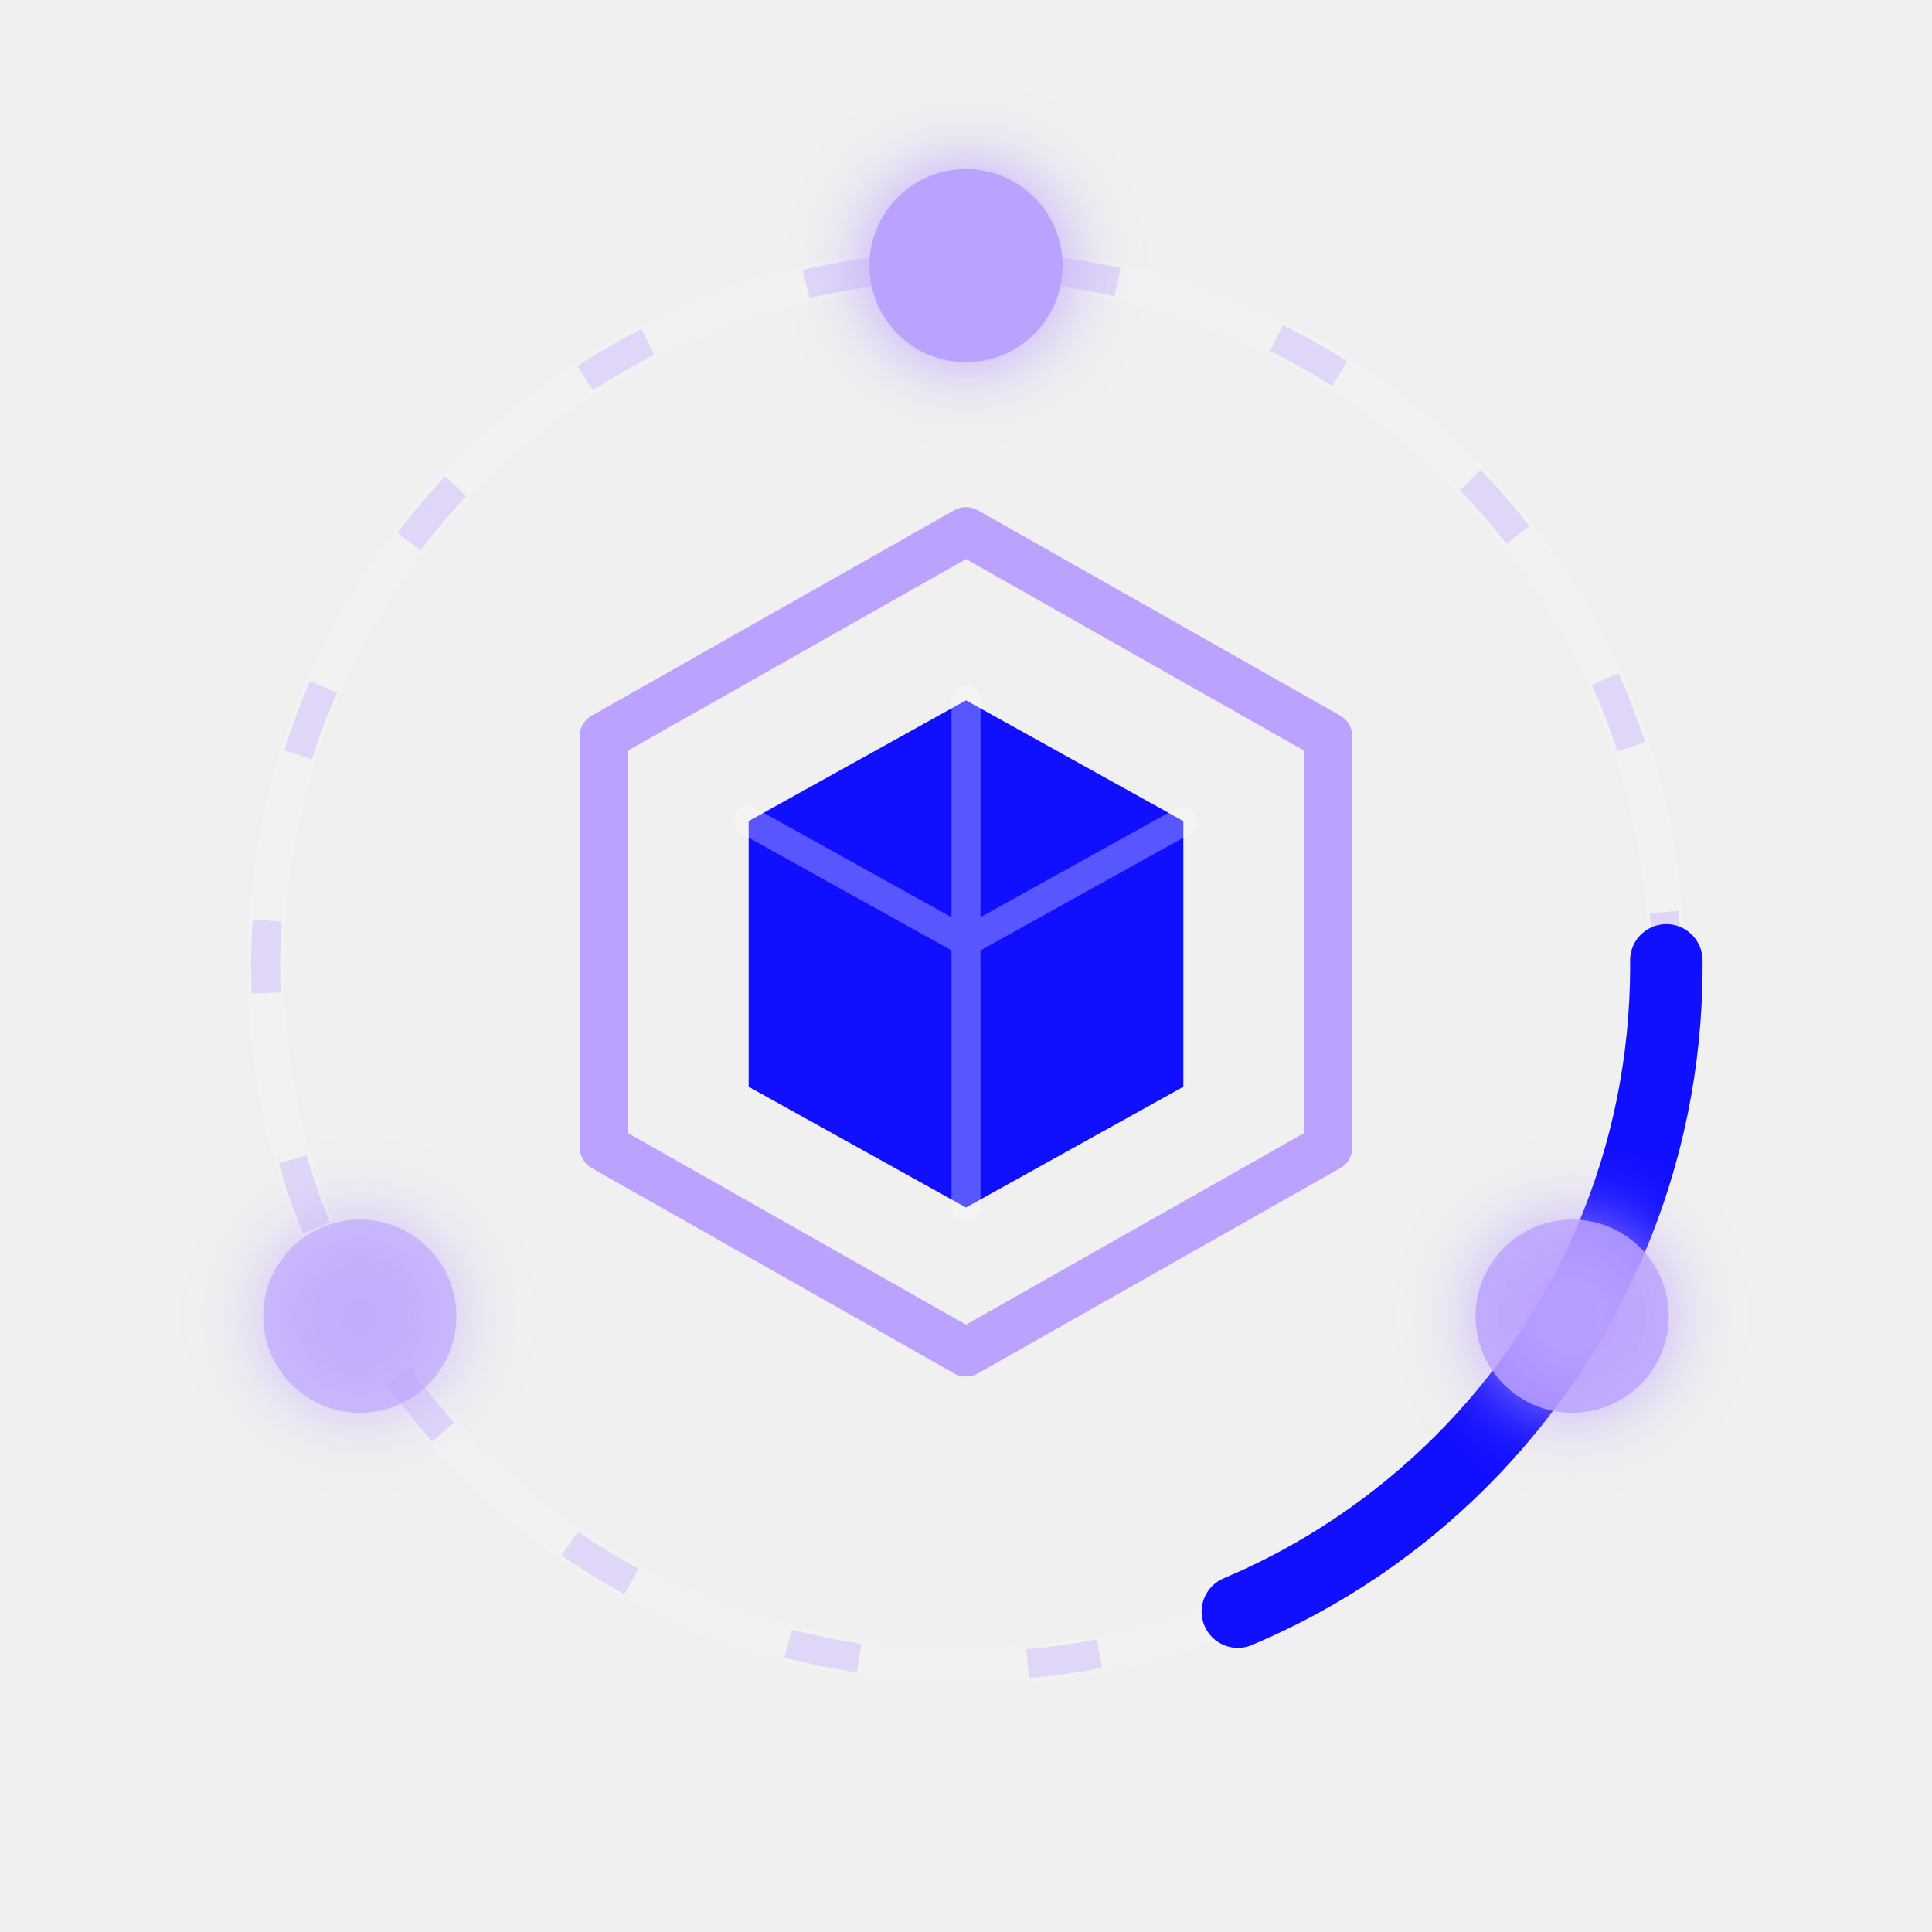
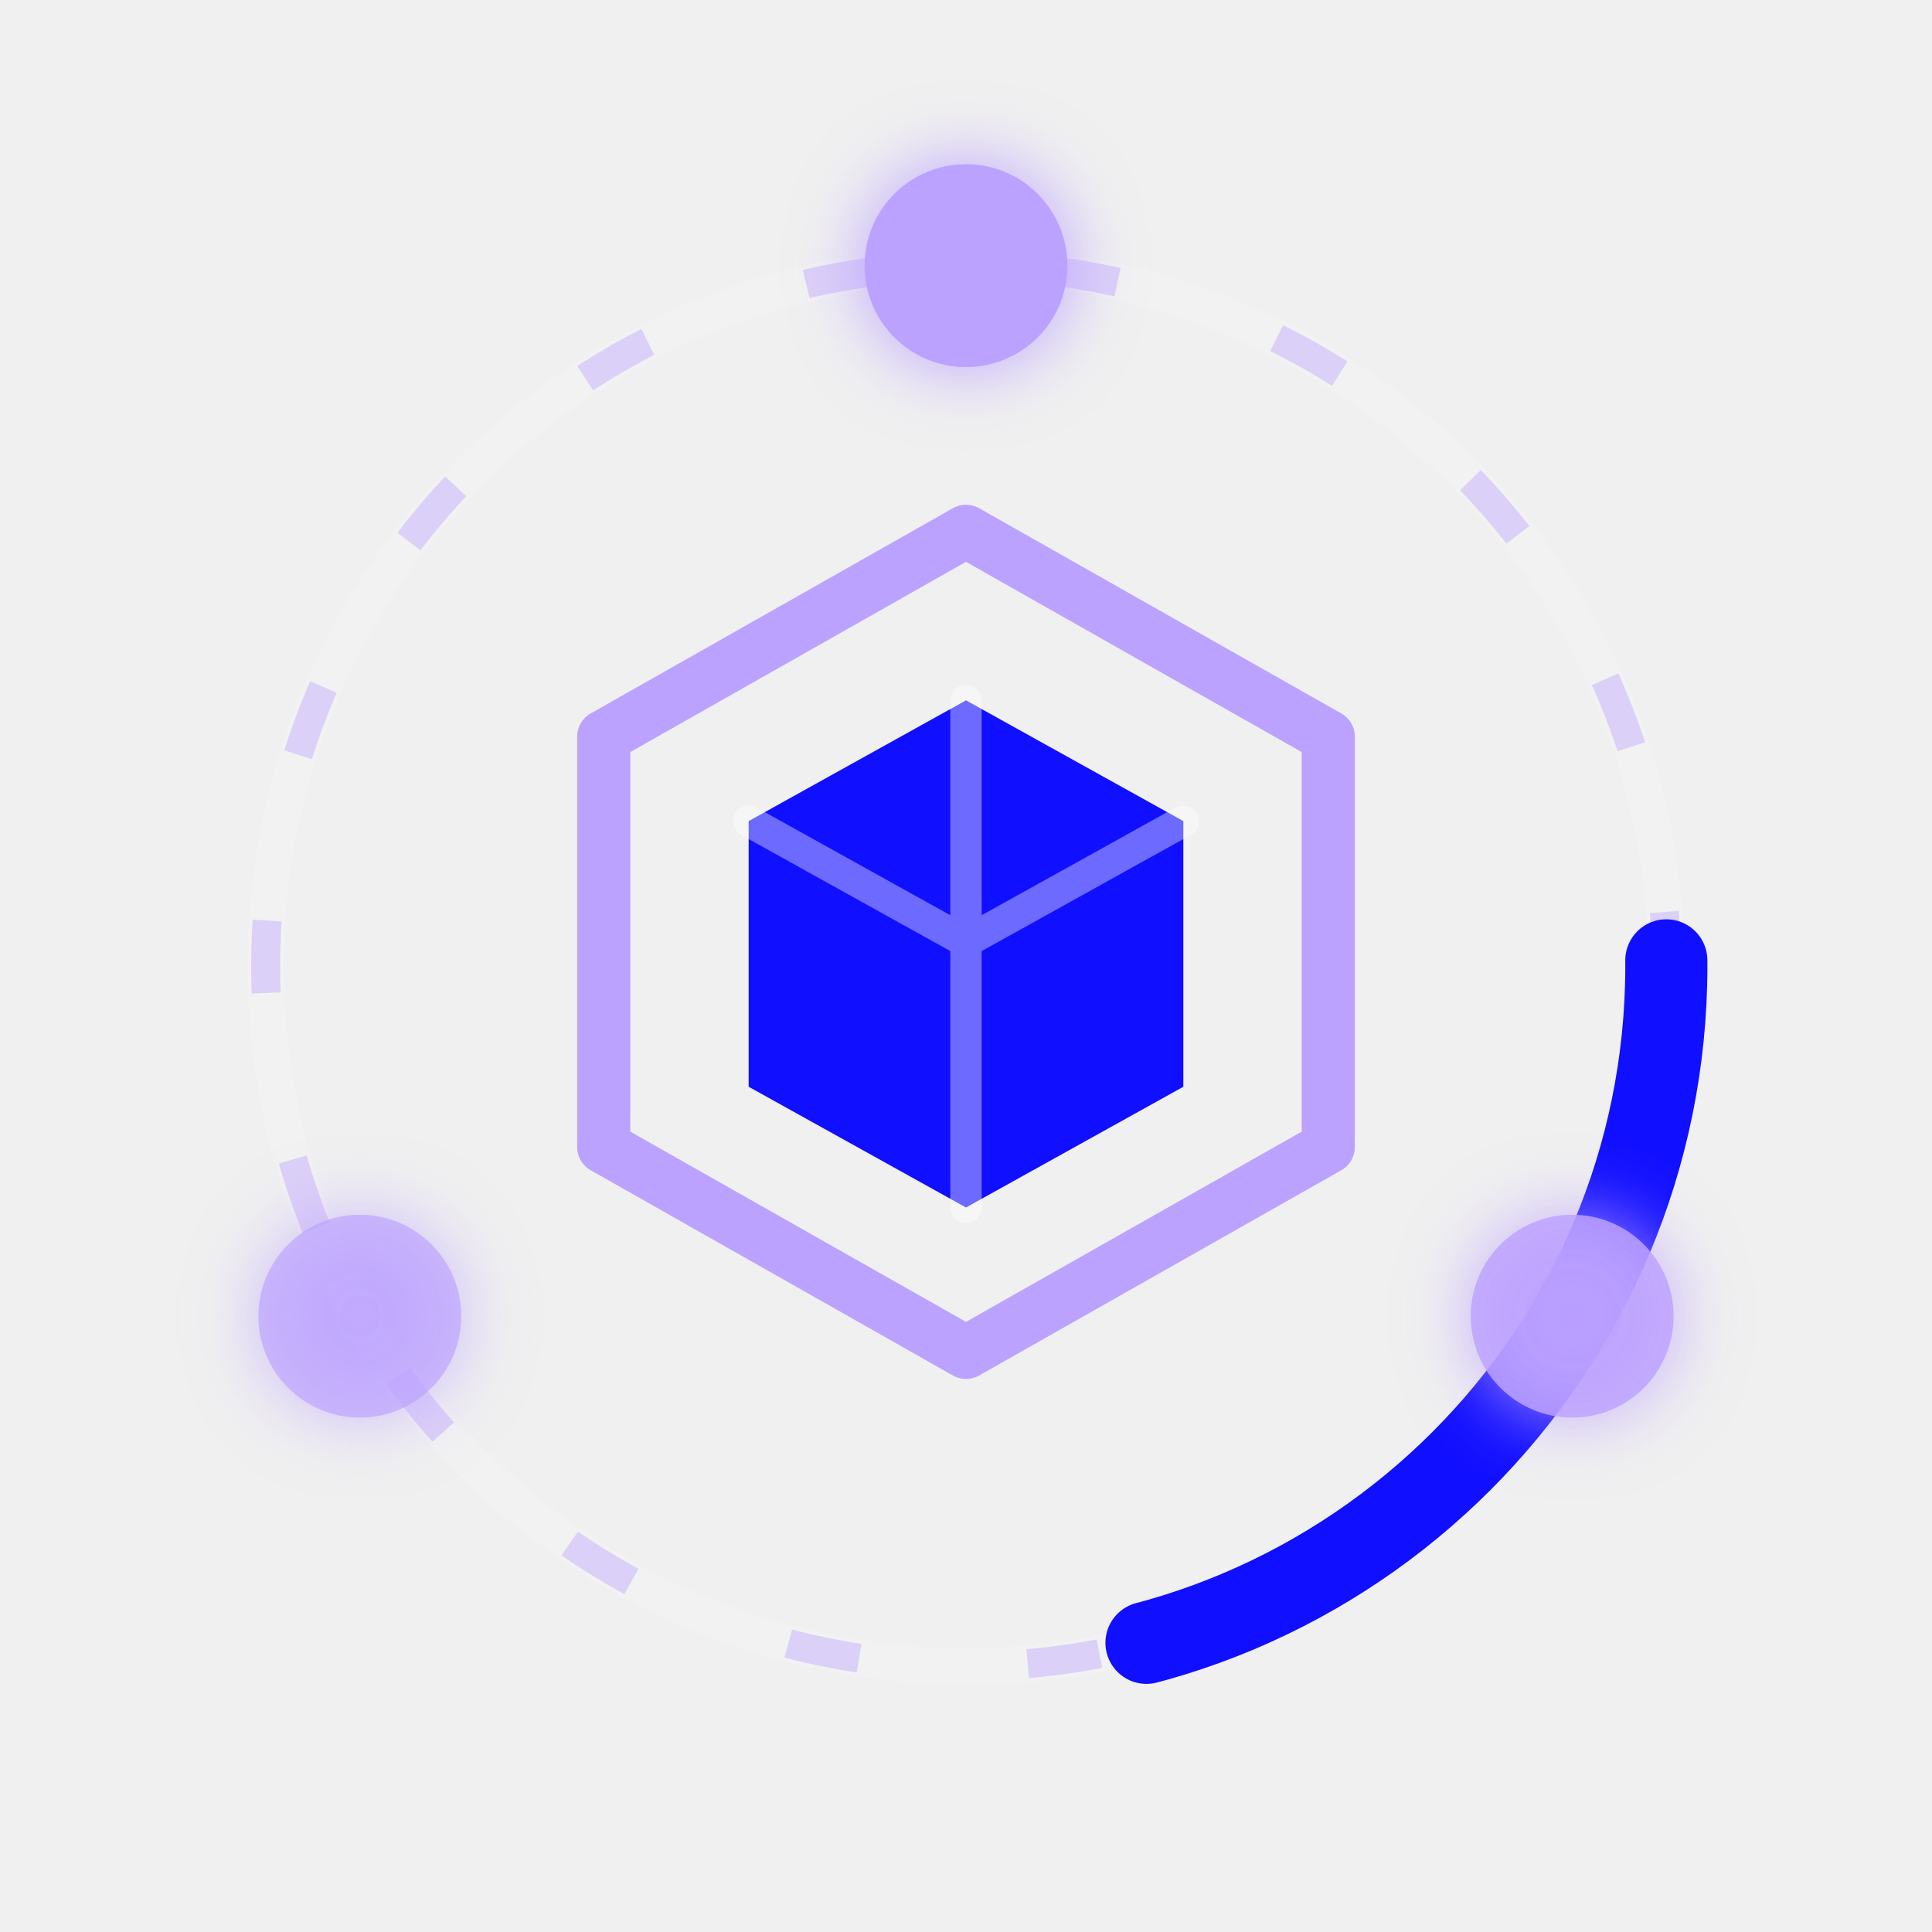
<svg xmlns="http://www.w3.org/2000/svg" viewBox="0 0 80 80" role="img" aria-labelledby="spinner-title spinner-description">
  <defs>
    <linearGradient id="genlayer-gradient" x1="12" y1="12" x2="68" y2="68">
      <stop offset="0%" stop-color="#110fff" />
      <stop offset="100%" stop-color="#bca2ff" />
    </linearGradient>
    <filter id="node-glow" x="-50%" y="-50%" width="200%" height="200%">
      <feGaussianBlur stdDeviation="1.5" result="blur" />
      <feMerge>
        <feMergeNode in="blur" />
        <feMergeNode in="SourceGraphic" />
      </feMerge>
    </filter>
  </defs>
  <style>
    .track {
      fill: none;
      stroke: #ffffff;
      stroke-width: 1.5;
-       opacity: 0.14;
+       opacity: 0.16;
    }

    .ring {
      fill: none;
      stroke: #bca2ff;
      stroke-width: 1.2;
-       stroke-opacity: 0.35;
+       stroke-opacity: 0.42;
      stroke-dasharray: 3 7;
      transform-origin: 40px 40px;
      animation: counter-spin 2.4s linear infinite;
    }

    .arc {
      fill: none;
      stroke: url(#genlayer-gradient);
-       stroke-width: 3;
+       stroke-width: 3.4;
      stroke-linecap: round;
-       stroke-dasharray: 34 148;
+       stroke-dasharray: 38 144;
      transform-origin: 40px 40px;
      animation: spin 1.05s linear infinite;
    }

    .nodes {
      fill: #bca2ff;
      transform-origin: 40px 40px;
      animation: orbit 1.8s linear infinite;
    }

    .core {
      transform-origin: 40px 40px;
      animation: pulse 1.05s ease-in-out infinite;
    }

    .core-outline {
      fill: none;
      stroke: #bca2ff;
-       stroke-width: 2;
+       stroke-width: 2.2;
      stroke-linejoin: round;
    }

    .core-fill {
      fill: url(#genlayer-gradient);
    }

    .core-line {
      fill: none;
      stroke: #ffffff;
-       stroke-opacity: 0.3;
-       stroke-width: 1.2;
+       stroke-opacity: 0.38;
+       stroke-width: 1.3;
      stroke-linecap: round;
    }

    @keyframes spin {
      to {
        transform: rotate(360deg);
      }
    }

    @keyframes counter-spin {
      to {
        transform: rotate(-360deg);
      }
    }

    @keyframes orbit {
      from {
        transform: rotate(0deg) translateY(-29px) rotate(0deg);
      }

      to {
        transform: rotate(360deg) translateY(-29px) rotate(-360deg);
      }
    }

    @keyframes pulse {
-       0%, 100% {
+       0%,
+       100% {
        transform: scale(0.94);
-         opacity: 0.78;
+         opacity: 0.8;
      }

      50% {
-         transform: scale(1.04);
+         transform: scale(1.05);
        opacity: 1;
      }
    }

    @media (prefers-reduced-motion: reduce) {
      .arc,
      .ring,
      .nodes,
      .core {
        animation: none;
      }
    }
  </style>
  <circle class="track" cx="40" cy="40" r="29" />
  <circle class="ring" cx="40" cy="40" r="29" />
  <circle class="arc" cx="40" cy="40" r="29" />
  <g class="nodes" filter="url(#node-glow)">
-     <circle cx="40" cy="11" r="4" />
-     <circle cx="65.1" cy="54.5" r="4" opacity="0.82" />
-     <circle cx="14.9" cy="54.5" r="4" opacity="0.64" />
+     <circle cx="40" cy="11" r="4.2" />
+     <circle cx="65.1" cy="54.5" r="4.2" opacity="0.84" />
+     <circle cx="14.9" cy="54.5" r="4.2" opacity="0.68" />
  </g>
  <g class="core">
    <path class="core-outline" d="M40 22 55 30.5v17L40 56 25 47.5v-17L40 22Z" />
    <path class="core-fill" d="M40 29 49 34v11l-9 5-9-5V34l9-5Z" />
    <path class="core-line" d="M40 29v21M31 34l9 5 9-5" />
  </g>
</svg>
